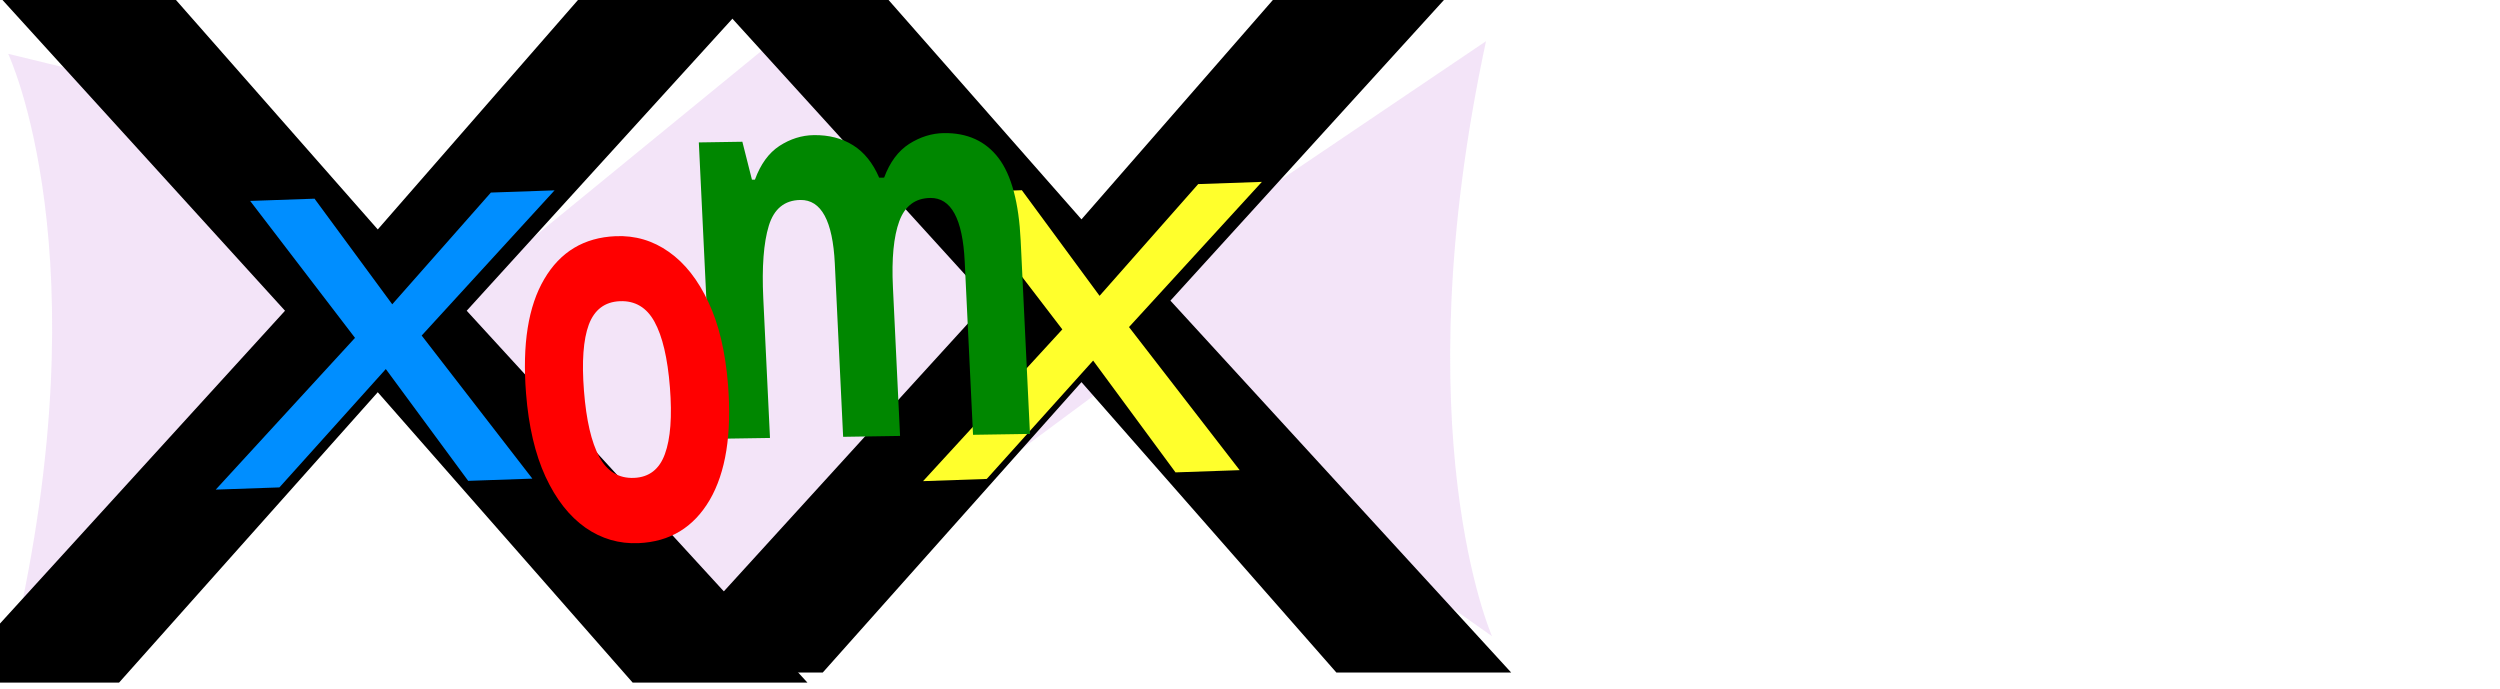
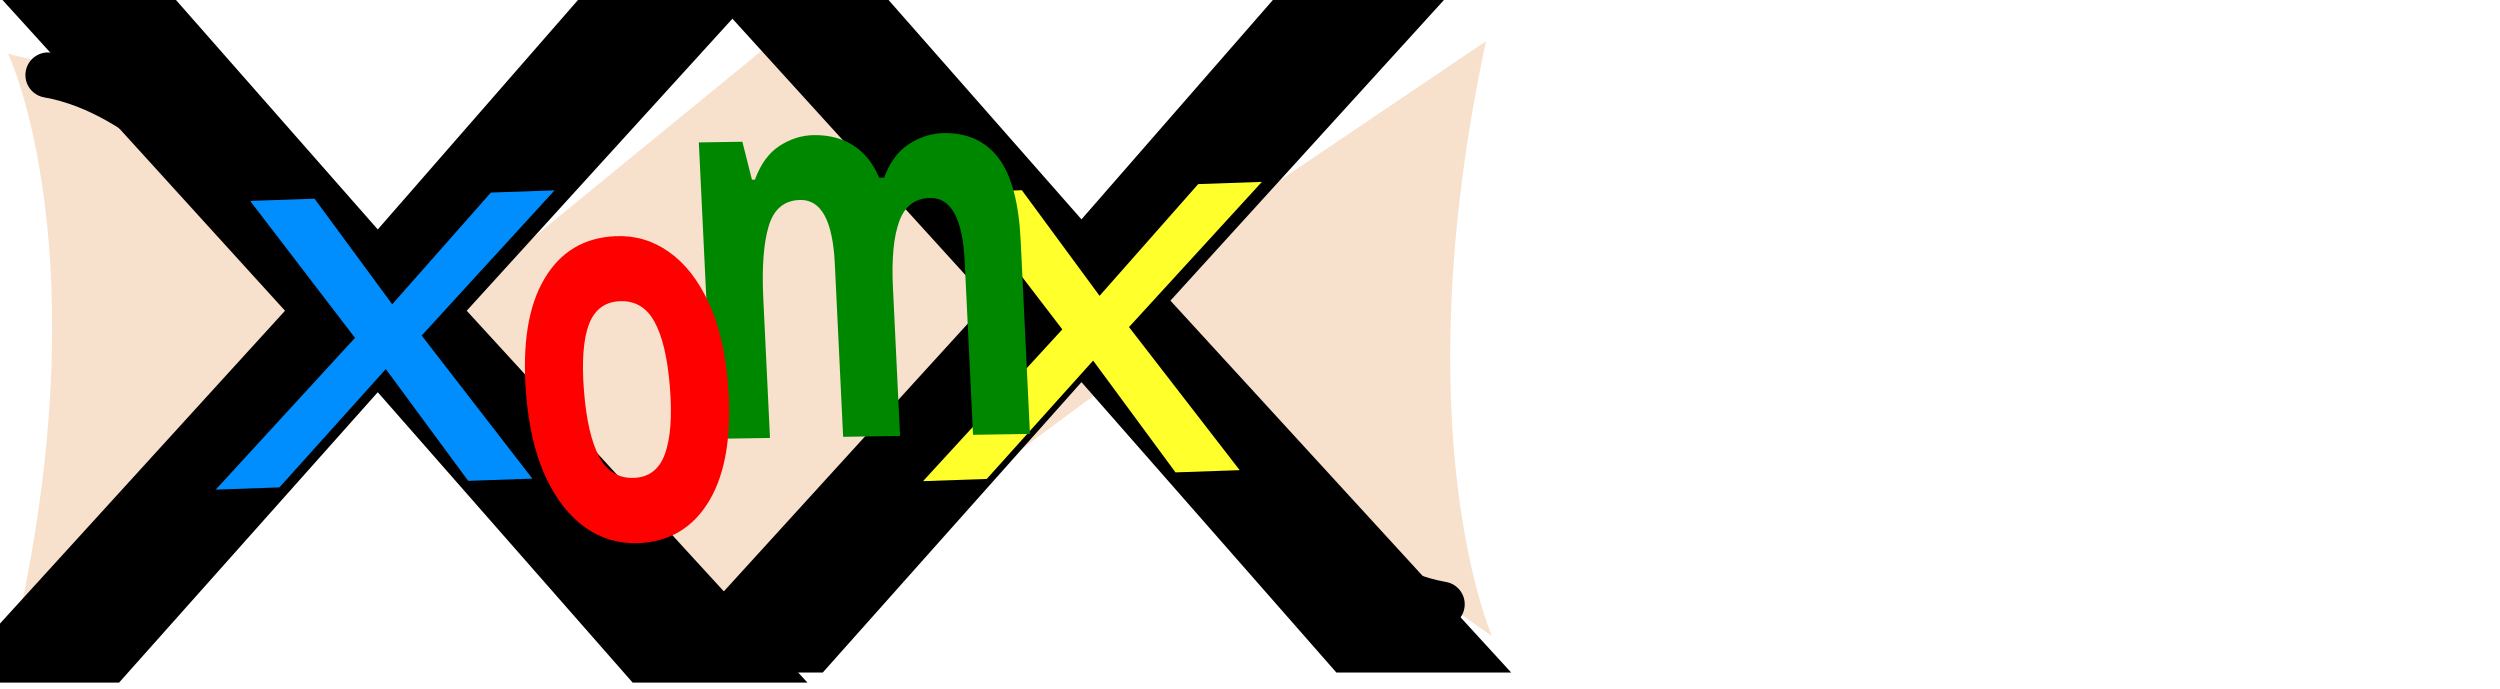
<svg xmlns="http://www.w3.org/2000/svg" width="185.888mm" height="51.199mm" viewBox="0 0 185.888 51.199" version="1.1" id="svg5">
  <defs id="defs2" />
  <g id="layer1" transform="translate(-49.11916,-95.93501)">
-     <path style="fill:#efdcf6;fill-opacity:0.784;stroke:none;stroke-width:0.265px;stroke-linecap:butt;stroke-linejoin:miter;stroke-opacity:1" d="m 50.135,143.625 c 6.67,-28.815 -0.409,-43.689 -0.409,-43.689 l 9.495,2.309 19.186,19.827 27.587,-22.563 23.253,19.988 30.364,-20.499 c -6.245,29.135 0.448,44.243 0.448,44.243 l -27.501,-19.456 -27.045,20.041 -18.098,-8.504 -8.062,-11.948 z" id="path95231" />
+     <path style="fill:#f4d7be;fill-opacity:0.784;stroke:none;stroke-width:0.265px;stroke-linecap:butt;stroke-linejoin:miter;stroke-opacity:1" d="m 50.135,143.625 c 6.67,-28.815 -0.409,-43.689 -0.409,-43.689 l 9.495,2.309 19.186,19.827 27.587,-22.563 23.253,19.988 30.364,-20.499 c -6.245,29.135 0.448,44.243 0.448,44.243 l -27.501,-19.456 -27.045,20.041 -18.098,-8.504 -8.062,-11.948 z" id="path95231" />
    <text xml:space="preserve" style="font-style:normal;font-variant:normal;font-weight:normal;font-stretch:normal;font-size:10.583px;line-height:1.25;font-family:Z003;-inkscape-font-specification:Z003;fill:#000000;fill-opacity:1;stroke:none;stroke-width:0.265" x="-6.92" y="99.443" id="text976">
      <tspan id="tspan974" style="font-style:normal;font-variant:normal;font-weight:normal;font-stretch:normal;font-family:Z003;-inkscape-font-specification:Z003;stroke-width:0.265" x="-6.92" y="99.443" />
    </text>
-     <text xml:space="preserve" style="font-size:114.488px;line-height:1.25;font-family:Chilanka;-inkscape-font-specification:Chilanka;stroke-width:2.862" x="37.698" y="166.449" id="text51664" transform="scale(1.134694,0.8812949)">
-       <tspan id="tspan51662" style="stroke-width:2.862" x="37.698" y="166.449">x</tspan>
+     <text xml:space="preserve" style="font-size:114.488px;line-height:1.25;font-family:Chilanka;-inkscape-font-specification:Chilanka;stroke-width:2.862;fill:#000000;fill-opacity:1;" x="37.698" y="166.449" id="text51664" transform="scale(1.134694,0.8812949)">
+       <tspan id="tspan51662" style="stroke-width:2.862;fill:#000000;fill-opacity:1;" x="37.698" y="166.449">x</tspan>
    </text>
-     <text xml:space="preserve" style="font-size:114.488px;line-height:1.25;font-family:Chilanka;-inkscape-font-specification:Chilanka;stroke-width:2.862" x="83.812" y="165.598" id="text51664-1" transform="scale(1.134694,0.8812949)">
-       <tspan id="tspan51662-3" style="stroke-width:2.862" x="83.812" y="165.598">x</tspan>
+     <text xml:space="preserve" style="font-size:114.488px;line-height:1.25;font-family:Chilanka;-inkscape-font-specification:Chilanka;stroke-width:2.862;fill:#000000;fill-opacity:1;" x="83.812" y="165.598" id="text51664-1" transform="scale(1.134694,0.8812949)">
+       <tspan id="tspan51662-3" style="stroke-width:2.862;fill:#000000;fill-opacity:1;" x="83.812" y="165.598">x</tspan>
    </text>
    <text xml:space="preserve" style="font-size:43.62px;line-height:1.25;font-family:Chilanka;-inkscape-font-specification:Chilanka;fill:#008eff;fill-opacity:1;stroke-width:1.091" x="71.035" y="147.28" id="text51664-2" transform="matrix(1.094164,-0.0379832,-0.09111174,0.9171025,0,0)">
      <tspan id="tspan51662-8" style="fill:#008eff;fill-opacity:1;stroke-width:1.091" x="71.035" y="147.28">x</tspan>
    </text>
    <text xml:space="preserve" style="font-size:43.62px;line-height:1.25;font-family:Chilanka;-inkscape-font-specification:Chilanka;fill:#ffff2c;fill-opacity:1;stroke-width:1.091" x="119.212" y="148.586" id="text51664-2-6" transform="matrix(1.094164,-0.0379832,-0.09111174,0.9171025,0,0)">
      <tspan id="tspan51662-8-2" style="fill:#ffff2c;fill-opacity:1;stroke-width:1.091" x="119.212" y="148.586">x</tspan>
    </text>
    <text xml:space="preserve" style="font-size:25.071px;line-height:1.25;font-family:Ubuntu;-inkscape-font-specification:Ubuntu;fill:#ff0000;stroke-width:0.627" x="36.204" y="121.003" id="text66124" transform="matrix(0.5792703,-0.4930579,0.9145028,0.9479118,0,0)">
      <tspan id="tspan66122" style="fill:#ff0000;stroke-width:0.627" x="36.204" y="121.003" />
    </text>
    <text xml:space="preserve" style="font-size:33.885px;line-height:1.25;font-family:Chilanka;-inkscape-font-specification:Chilanka;fill:#008700;fill-opacity:1;stroke-width:0.847" x="111.693" y="109.164" id="text51664-2-0-9-1" transform="matrix(0.8387396,-0.01303489,0.0571989,1.191376,0,0)">
      <tspan id="tspan51662-8-1-6-6" style="font-weight:bold;fill:#008700;fill-opacity:1;stroke-width:0.847" x="111.693" y="109.164">m</tspan>
    </text>
    <text xml:space="preserve" style="font-size:33.885px;line-height:1.25;font-family:Chilanka;-inkscape-font-specification:Chilanka;fill:#ff0000;stroke-width:0.847" x="91.674" y="117.354" id="text51664-2-0" transform="matrix(0.8379899,-0.03585998,0.09370096,1.189322,0,0)">
      <tspan id="tspan51662-8-1" style="font-weight:bold;fill:#ff0000;stroke-width:0.847" x="91.674" y="117.354">o</tspan>
    </text>
+     <path style="fill:none;fill-rule:evenodd;stroke:#000000;stroke-width:3.365;stroke-linecap:round;stroke-linejoin:miter;stroke-miterlimit:4;stroke-dasharray:none;stroke-opacity:1" d="m 52.691,101.515 c 7.554,1.335 13.39,9.103 13.39,9.103" id="path832" />
+     <path style="fill:none;fill-rule:evenodd;stroke:#000000;stroke-width:3.365;stroke-linecap:round;stroke-linejoin:miter;stroke-miterlimit:4;stroke-dasharray:none;stroke-opacity:1" d="m 156.346,140.864 c -7.554,-1.335 -13.39,-9.103 -13.39,-9.103" id="path832-3" />
  </g>
</svg>
